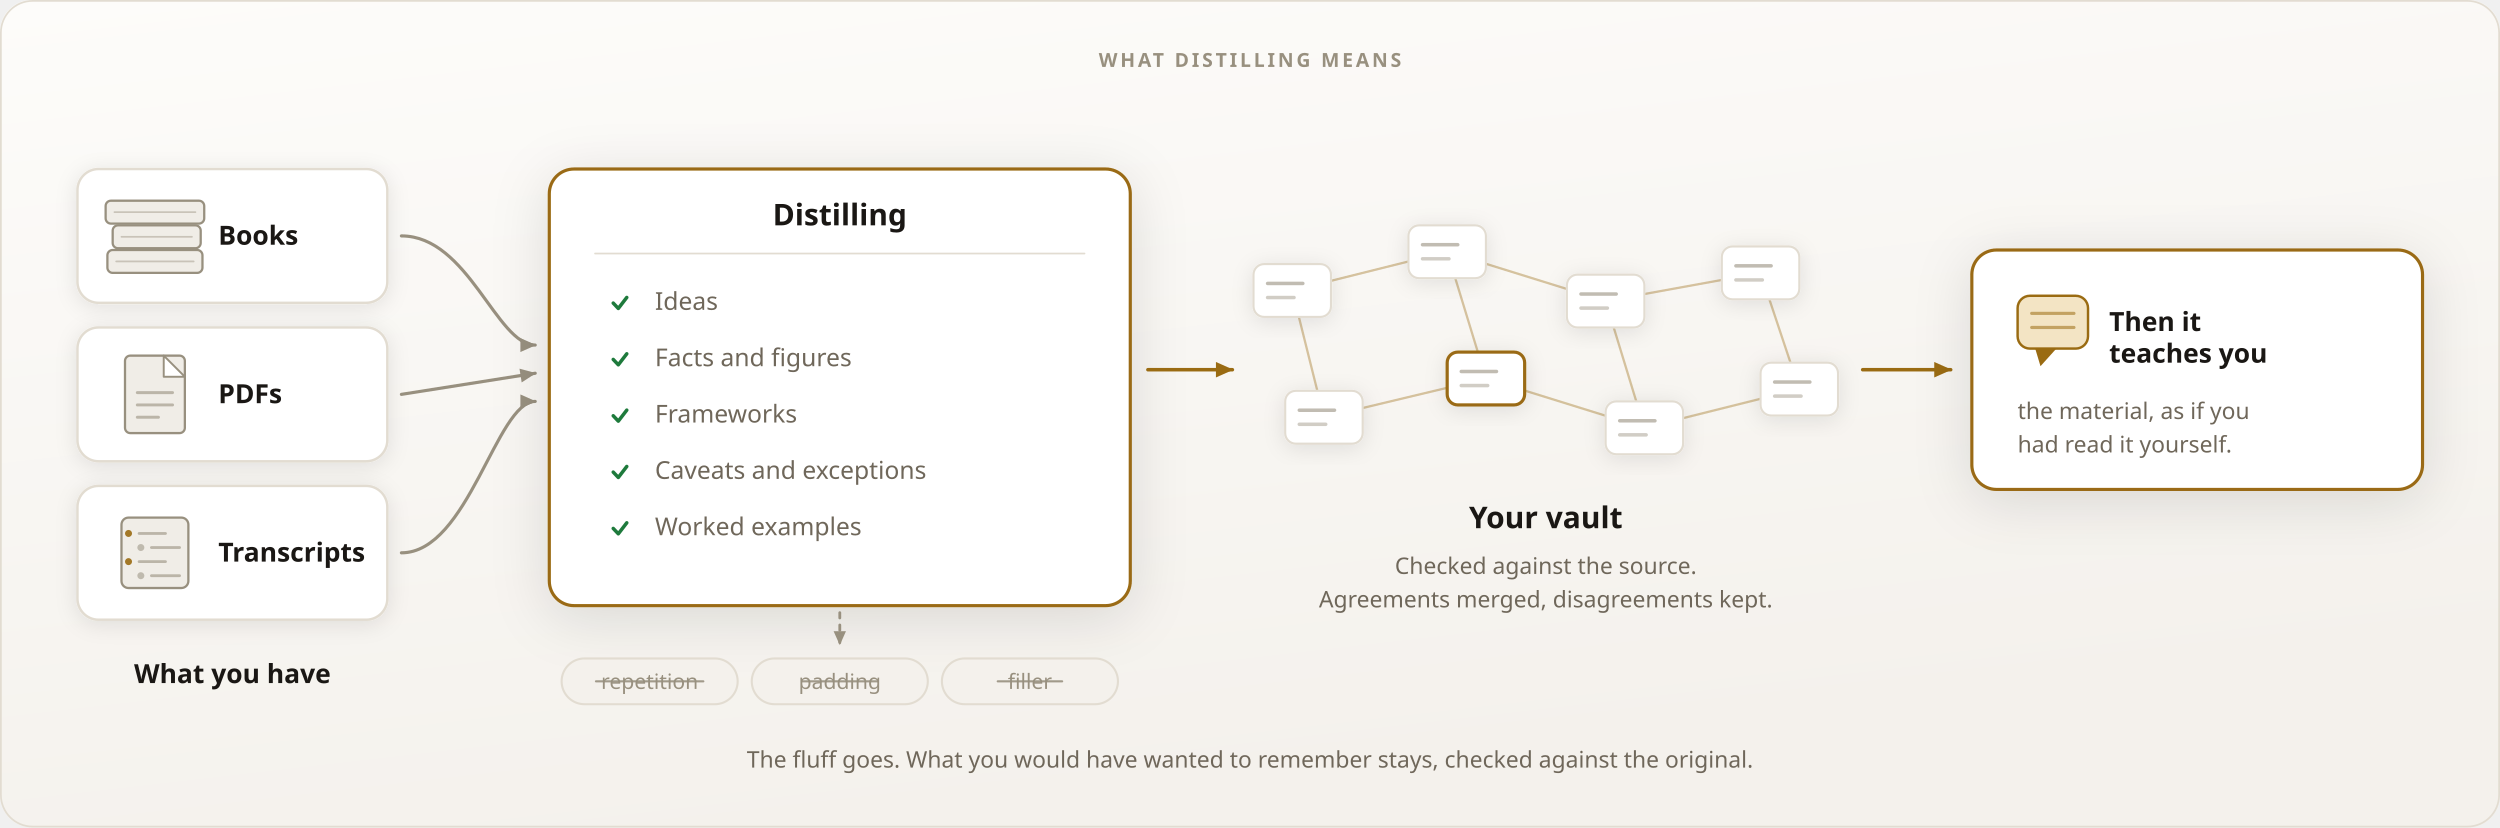
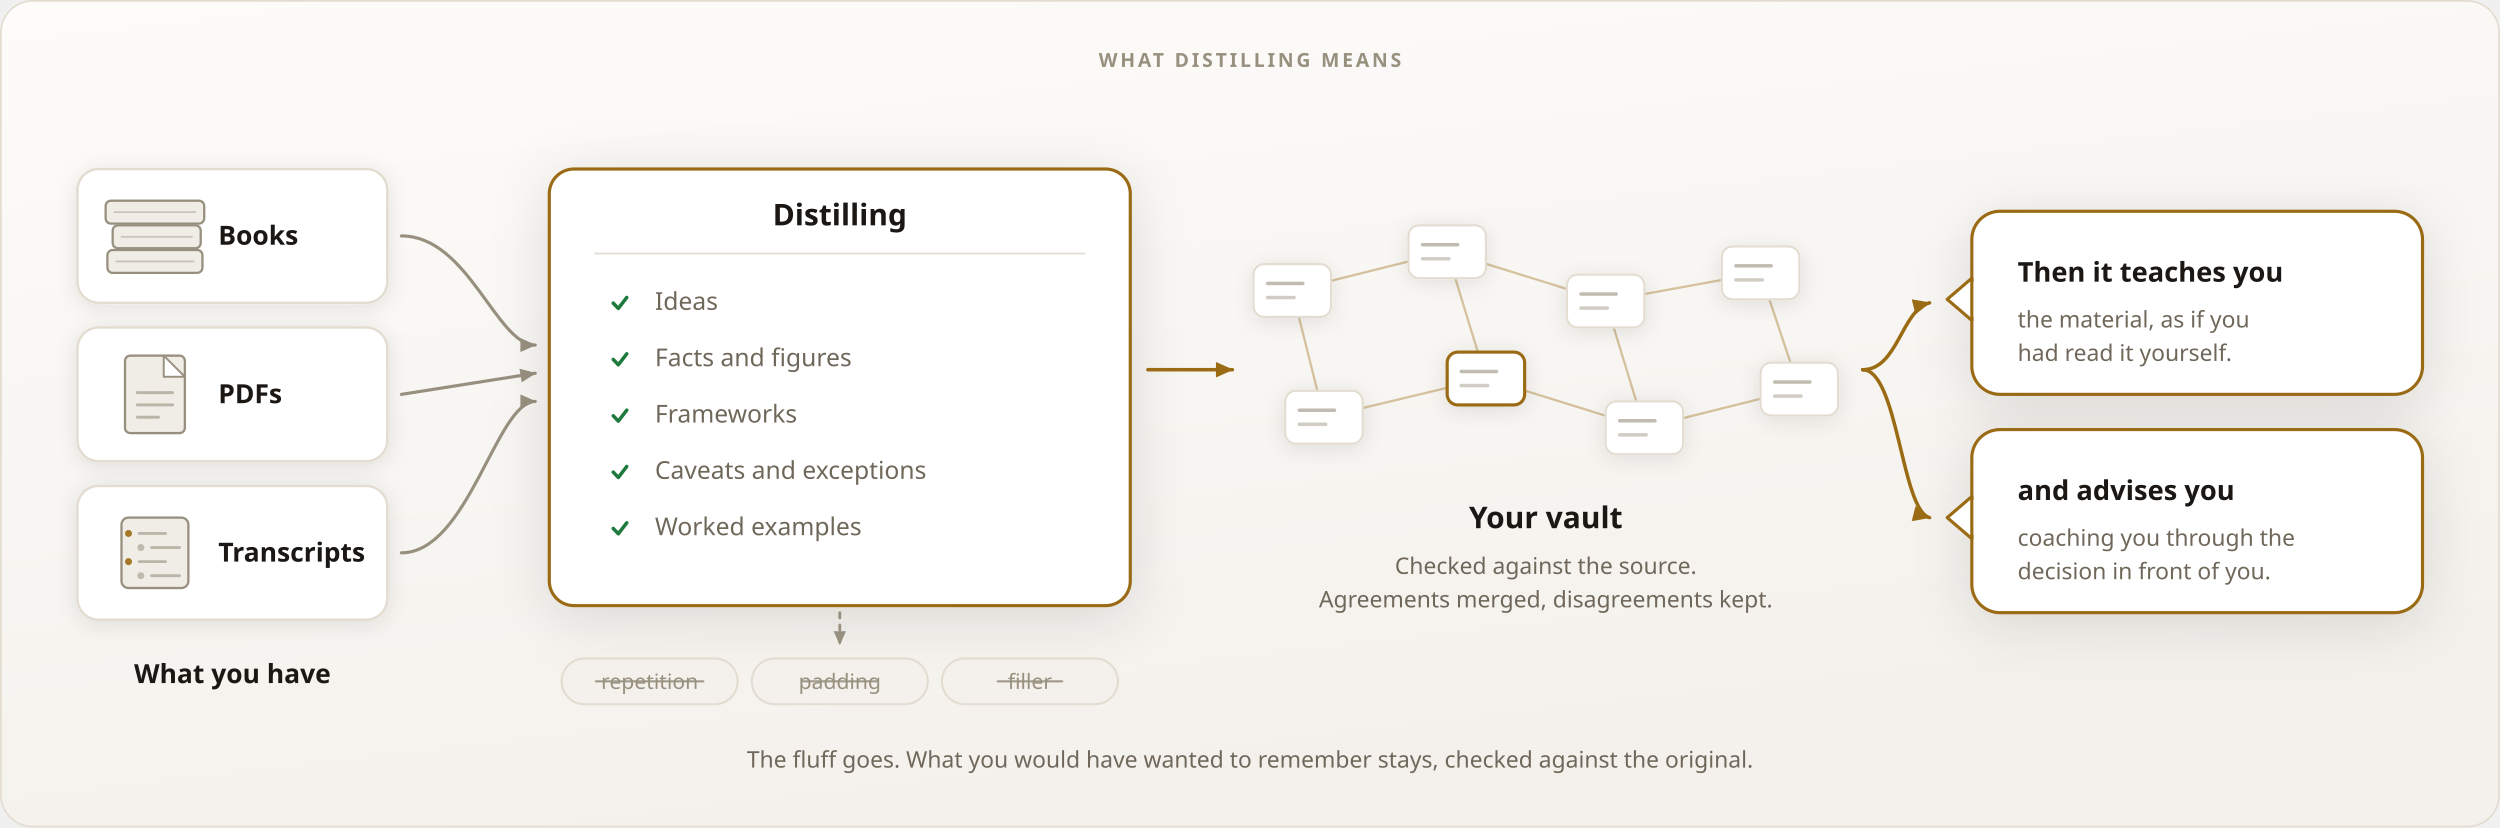
<svg xmlns="http://www.w3.org/2000/svg" viewBox="0 0 1420 470" width="1420" height="470" role="img">
  <defs>
    <linearGradient id="panel" x1="0" y1="0" x2="0.35" y2="1">
      <stop offset="0%" stop-color="#FDFCFA" />
      <stop offset="100%" stop-color="#F4F1EC" />
    </linearGradient>
    <linearGradient id="brass" x1="0" y1="0" x2="0" y2="1">
      <stop offset="0%" stop-color="#D8A548" />
      <stop offset="100%" stop-color="#9A6B12" />
    </linearGradient>
    <linearGradient id="beam" x1="0" y1="0" x2="0" y2="1">
      <stop offset="0%" stop-color="#D8A548" stop-opacity="0" />
      <stop offset="18%" stop-color="#D8A548" stop-opacity="0.85" />
      <stop offset="82%" stop-color="#D8A548" stop-opacity="0.85" />
      <stop offset="100%" stop-color="#D8A548" stop-opacity="0" />
    </linearGradient>
    <linearGradient id="fade-r" x1="0" y1="0" x2="1" y2="0">
      <stop offset="0%" stop-color="#D8D1C4" stop-opacity="0" />
      <stop offset="50%" stop-color="#D8D1C4" stop-opacity="1" />
      <stop offset="100%" stop-color="#D8D1C4" stop-opacity="0" />
    </linearGradient>
    <filter id="soft" x="-40%" y="-40%" width="180%" height="180%">
      <feDropShadow dx="0" dy="2" stdDeviation="6" flood-color="#000" flood-opacity="0.1" />
    </filter>
    <filter id="lift" x="-40%" y="-40%" width="180%" height="180%">
      <feDropShadow dx="0" dy="6" stdDeviation="16" flood-color="#000" flood-opacity="0.12" />
    </filter>
    <filter id="halo" x="-80%" y="-80%" width="260%" height="260%">
      <feGaussianBlur stdDeviation="10" />
    </filter>
    <filter id="halo-sm" x="-80%" y="-80%" width="260%" height="260%">
      <feGaussianBlur stdDeviation="4" />
    </filter>
    <marker id="arw" viewBox="0 0 10 10" refX="8.5" refY="5" markerWidth="5.5" markerHeight="5.5" orient="auto-start-reverse">
      <path d="M0 1 L9 5 L0 9 z" fill="#98907F" />
    </marker>
    <marker id="arw-a" viewBox="0 0 10 10" refX="8.5" refY="5" markerWidth="5.5" markerHeight="5.5" orient="auto-start-reverse">
      <path d="M0 1 L9 5 L0 9 z" fill="#9A6B12" />
    </marker>
    <marker id="arw-no" viewBox="0 0 10 10" refX="8.5" refY="5" markerWidth="5.5" markerHeight="5.5" orient="auto-start-reverse">
      <path d="M0 1 L9 5 L0 9 z" fill="#AE3A33" />
    </marker>
    <marker id="arw-ok" viewBox="0 0 10 10" refX="8.5" refY="5" markerWidth="5.5" markerHeight="5.5" orient="auto-start-reverse">
      <path d="M0 1 L9 5 L0 9 z" fill="#1E7A3C" />
    </marker>
  </defs>
  <rect x="0" y="0" width="1420" height="470" rx="18" fill="url(#panel)" />
  <rect x="0.5" y="0.5" width="1419" height="469" rx="18" fill="none" stroke="#E2DCD1" stroke-width="1" />
  <text x="710.0" y="38" font-family="-apple-system, BlinkMacSystemFont, 'Segoe UI', 'Noto Sans', Helvetica, Arial, sans-serif" font-size="11" font-weight="700" fill="#98907F" text-anchor="middle" letter-spacing="1.6">WHAT DISTILLING MEANS</text>
  <rect x="44" y="96" width="176" height="76" rx="12" fill="#FFFFFF" stroke="#E2DCD1" stroke-width="1.4" filter="url(#soft)" />
  <rect x="61" y="142.0" width="54" height="13" rx="3" fill="#F0EDE7" stroke="#98907F" stroke-width="1.3" />
  <line x1="66" y1="148.5" x2="110" y2="148.5" stroke="#98907F" stroke-width="1" stroke-linecap="round" opacity="0.45" />
  <rect x="64" y="128.0" width="50" height="13" rx="3" fill="#F0EDE7" stroke="#98907F" stroke-width="1.3" />
  <line x1="69" y1="134.5" x2="109" y2="134.5" stroke="#98907F" stroke-width="1" stroke-linecap="round" opacity="0.45" />
  <rect x="60" y="114.0" width="56" height="13" rx="3" fill="#F0EDE7" stroke="#98907F" stroke-width="1.3" />
  <line x1="65" y1="120.5" x2="111" y2="120.5" stroke="#98907F" stroke-width="1" stroke-linecap="round" opacity="0.45" />
  <text x="124" y="139.0" font-family="-apple-system, BlinkMacSystemFont, 'Segoe UI', 'Noto Sans', Helvetica, Arial, sans-serif" font-size="15" font-weight="600" fill="#1A1714">Books</text>
  <rect x="44" y="186" width="176" height="76" rx="12" fill="#FFFFFF" stroke="#E2DCD1" stroke-width="1.4" filter="url(#soft)" />
  <rect x="71" y="202.0" width="34" height="44" rx="3" fill="#F0EDE7" stroke="#98907F" stroke-width="1.3" />
  <path d="M93 202.0 L105 214.0 L93 214.0 z" fill="#FFFFFF" stroke="#98907F" stroke-width="1.1" stroke-linecap="round" stroke-linejoin="round" />
  <line x1="78" y1="223.0" x2="98" y2="223.0" stroke="#98907F" stroke-width="1.7" stroke-linecap="round" opacity="0.6" />
  <line x1="78" y1="230.0" x2="98" y2="230.0" stroke="#98907F" stroke-width="1.7" stroke-linecap="round" opacity="0.6" />
  <line x1="78" y1="237.0" x2="90" y2="237.0" stroke="#98907F" stroke-width="1.7" stroke-linecap="round" opacity="0.6" />
  <text x="124" y="229.0" font-family="-apple-system, BlinkMacSystemFont, 'Segoe UI', 'Noto Sans', Helvetica, Arial, sans-serif" font-size="15" font-weight="600" fill="#1A1714">PDFs</text>
  <rect x="44" y="276" width="176" height="76" rx="12" fill="#FFFFFF" stroke="#E2DCD1" stroke-width="1.4" filter="url(#soft)" />
  <rect x="69" y="294.0" width="38" height="40" rx="4" fill="#F0EDE7" stroke="#98907F" stroke-width="1.3" />
  <circle cx="73" cy="303.0" r="2" fill="#9A6B12" opacity="0.9" />
  <line x1="79" y1="303.0" x2="94" y2="303.0" stroke="#98907F" stroke-width="1.6" stroke-linecap="round" opacity="0.6" />
  <circle cx="80" cy="311.0" r="2" fill="#98907F" opacity="0.55" />
  <line x1="86" y1="311.0" x2="102" y2="311.0" stroke="#98907F" stroke-width="1.6" stroke-linecap="round" opacity="0.6" />
  <circle cx="73" cy="319.0" r="2" fill="#9A6B12" opacity="0.9" />
  <line x1="79" y1="319.0" x2="94" y2="319.0" stroke="#98907F" stroke-width="1.6" stroke-linecap="round" opacity="0.6" />
  <circle cx="80" cy="327.0" r="2" fill="#98907F" opacity="0.55" />
  <line x1="86" y1="327.0" x2="102" y2="327.0" stroke="#98907F" stroke-width="1.6" stroke-linecap="round" opacity="0.6" />
  <text x="124" y="319.0" font-family="-apple-system, BlinkMacSystemFont, 'Segoe UI', 'Noto Sans', Helvetica, Arial, sans-serif" font-size="15" font-weight="600" fill="#1A1714">Transcripts</text>
  <text x="132" y="388" font-family="-apple-system, BlinkMacSystemFont, 'Segoe UI', 'Noto Sans', Helvetica, Arial, sans-serif" font-size="15" font-weight="700" fill="#1A1714" text-anchor="middle">What you have</text>
  <path d="M228 134 C266 134 282 196 304 196" fill="none" stroke="#98907F" stroke-width="1.8" stroke-linecap="round" stroke-linejoin="round" marker-end="url(#arw)" />
  <path d="M228 224 L304 212" fill="none" stroke="#98907F" stroke-width="1.8" stroke-linecap="round" stroke-linejoin="round" marker-end="url(#arw)" />
  <path d="M228 314 C266 314 282 228 304 228" fill="none" stroke="#98907F" stroke-width="1.8" stroke-linecap="round" stroke-linejoin="round" marker-end="url(#arw)" />
  <rect x="312" y="96" width="330" height="248" rx="14" fill="#FFFFFF" stroke="#9A6B12" stroke-width="1.8" filter="url(#lift)" />
  <text x="477.0" y="128" font-family="-apple-system, BlinkMacSystemFont, 'Segoe UI', 'Noto Sans', Helvetica, Arial, sans-serif" font-size="17" font-weight="700" fill="#1A1714" text-anchor="middle">Distilling</text>
  <line x1="338" y1="144" x2="616" y2="144" stroke="#E2DCD1" stroke-width="1" stroke-linecap="round" />
  <path d="M348.32 172.16 L351.2 175.2 L356.0 168.96" fill="none" stroke="#1E7A3C" stroke-width="2" stroke-linecap="round" stroke-linejoin="round" />
  <text x="372" y="176" font-family="-apple-system, BlinkMacSystemFont, 'Segoe UI', 'Noto Sans', Helvetica, Arial, sans-serif" font-size="14" font-weight="400" fill="#6F675A">Ideas</text>
  <path d="M348.32 204.16 L351.2 207.2 L356.0 200.96" fill="none" stroke="#1E7A3C" stroke-width="2" stroke-linecap="round" stroke-linejoin="round" />
  <text x="372" y="208" font-family="-apple-system, BlinkMacSystemFont, 'Segoe UI', 'Noto Sans', Helvetica, Arial, sans-serif" font-size="14" font-weight="400" fill="#6F675A">Facts and figures</text>
  <path d="M348.32 236.16 L351.2 239.2 L356.0 232.96" fill="none" stroke="#1E7A3C" stroke-width="2" stroke-linecap="round" stroke-linejoin="round" />
  <text x="372" y="240" font-family="-apple-system, BlinkMacSystemFont, 'Segoe UI', 'Noto Sans', Helvetica, Arial, sans-serif" font-size="14" font-weight="400" fill="#6F675A">Frameworks</text>
  <path d="M348.32 268.16 L351.2 271.2 L356.0 264.96" fill="none" stroke="#1E7A3C" stroke-width="2" stroke-linecap="round" stroke-linejoin="round" />
  <text x="372" y="272" font-family="-apple-system, BlinkMacSystemFont, 'Segoe UI', 'Noto Sans', Helvetica, Arial, sans-serif" font-size="14" font-weight="400" fill="#6F675A">Caveats and exceptions</text>
  <path d="M348.32 300.16 L351.2 303.2 L356.0 296.96" fill="none" stroke="#1E7A3C" stroke-width="2" stroke-linecap="round" stroke-linejoin="round" />
  <text x="372" y="304" font-family="-apple-system, BlinkMacSystemFont, 'Segoe UI', 'Noto Sans', Helvetica, Arial, sans-serif" font-size="14" font-weight="400" fill="#6F675A">Worked examples</text>
  <path d="M477.0 348 L477.0 366" fill="none" stroke="#98907F" stroke-width="1.6" stroke-linecap="round" stroke-linejoin="round" stroke-dasharray="3 4" marker-end="url(#arw)" />
  <rect x="319.0" y="374" width="100" height="26" rx="13.0" fill="#F4F1EC" stroke="#E2DCD1" stroke-width="1.2" />
  <text x="369.0" y="391.32" font-family="-apple-system, BlinkMacSystemFont, 'Segoe UI', 'Noto Sans', Helvetica, Arial, sans-serif" font-size="12" font-weight="500" fill="#98907F" text-anchor="middle">repetition</text>
  <line x1="338.5" y1="387" x2="399.5" y2="387" stroke="#98907F" stroke-width="1.2" stroke-linecap="round" opacity="0.9" />
  <rect x="427.0" y="374" width="100" height="26" rx="13.0" fill="#F4F1EC" stroke="#E2DCD1" stroke-width="1.2" />
  <text x="477.0" y="391.32" font-family="-apple-system, BlinkMacSystemFont, 'Segoe UI', 'Noto Sans', Helvetica, Arial, sans-serif" font-size="12" font-weight="500" fill="#98907F" text-anchor="middle">padding</text>
  <line x1="455.65" y1="387" x2="498.35" y2="387" stroke="#98907F" stroke-width="1.2" stroke-linecap="round" opacity="0.9" />
  <rect x="535.0" y="374" width="100" height="26" rx="13.0" fill="#F4F1EC" stroke="#E2DCD1" stroke-width="1.2" />
  <text x="585.0" y="391.32" font-family="-apple-system, BlinkMacSystemFont, 'Segoe UI', 'Noto Sans', Helvetica, Arial, sans-serif" font-size="12" font-weight="500" fill="#98907F" text-anchor="middle">filler</text>
  <line x1="566.7" y1="387" x2="603.3" y2="387" stroke="#98907F" stroke-width="1.2" stroke-linecap="round" opacity="0.9" />
  <path d="M652 210 L700 210" fill="none" stroke="#9A6B12" stroke-width="2" stroke-linecap="round" stroke-linejoin="round" marker-end="url(#arw-a)" />
  <line x1="734" y1="165" x2="822" y2="143" stroke="#9A6B12" stroke-width="1.3" stroke-linecap="round" opacity="0.38" />
  <line x1="822" y1="143" x2="912" y2="171" stroke="#9A6B12" stroke-width="1.3" stroke-linecap="round" opacity="0.38" />
  <line x1="912" y1="171" x2="1000" y2="155" stroke="#9A6B12" stroke-width="1.3" stroke-linecap="round" opacity="0.38" />
  <line x1="734" y1="165" x2="752" y2="237" stroke="#9A6B12" stroke-width="1.3" stroke-linecap="round" opacity="0.38" />
  <line x1="822" y1="143" x2="844" y2="215" stroke="#9A6B12" stroke-width="1.3" stroke-linecap="round" opacity="0.38" />
  <line x1="912" y1="171" x2="934" y2="243" stroke="#9A6B12" stroke-width="1.3" stroke-linecap="round" opacity="0.38" />
  <line x1="1000" y1="155" x2="1022" y2="221" stroke="#9A6B12" stroke-width="1.3" stroke-linecap="round" opacity="0.38" />
  <line x1="752" y1="237" x2="844" y2="215" stroke="#9A6B12" stroke-width="1.3" stroke-linecap="round" opacity="0.38" />
  <line x1="844" y1="215" x2="934" y2="243" stroke="#9A6B12" stroke-width="1.3" stroke-linecap="round" opacity="0.38" />
  <line x1="934" y1="243" x2="1022" y2="221" stroke="#9A6B12" stroke-width="1.3" stroke-linecap="round" opacity="0.38" />
  <rect x="712" y="150" width="44" height="30" rx="6" fill="#FFFFFF" stroke="#E2DCD1" stroke-width="1.2" filter="url(#soft)" />
  <line x1="720" y1="161" x2="740" y2="161" stroke="#98907F" stroke-width="2" stroke-linecap="round" opacity="0.6" />
  <line x1="720" y1="169" x2="735" y2="169" stroke="#98907F" stroke-width="2" stroke-linecap="round" opacity="0.45" />
  <rect x="800" y="128" width="44" height="30" rx="6" fill="#FFFFFF" stroke="#E2DCD1" stroke-width="1.2" filter="url(#soft)" />
  <line x1="808" y1="139" x2="828" y2="139" stroke="#98907F" stroke-width="2" stroke-linecap="round" opacity="0.6" />
  <line x1="808" y1="147" x2="823" y2="147" stroke="#98907F" stroke-width="2" stroke-linecap="round" opacity="0.45" />
  <rect x="890" y="156" width="44" height="30" rx="6" fill="#FFFFFF" stroke="#E2DCD1" stroke-width="1.2" filter="url(#soft)" />
  <line x1="898" y1="167" x2="918" y2="167" stroke="#98907F" stroke-width="2" stroke-linecap="round" opacity="0.6" />
  <line x1="898" y1="175" x2="913" y2="175" stroke="#98907F" stroke-width="2" stroke-linecap="round" opacity="0.45" />
  <rect x="978" y="140" width="44" height="30" rx="6" fill="#FFFFFF" stroke="#E2DCD1" stroke-width="1.2" filter="url(#soft)" />
  <line x1="986" y1="151" x2="1006" y2="151" stroke="#98907F" stroke-width="2" stroke-linecap="round" opacity="0.6" />
  <line x1="986" y1="159" x2="1001" y2="159" stroke="#98907F" stroke-width="2" stroke-linecap="round" opacity="0.45" />
  <rect x="730" y="222" width="44" height="30" rx="6" fill="#FFFFFF" stroke="#E2DCD1" stroke-width="1.2" filter="url(#soft)" />
  <line x1="738" y1="233" x2="758" y2="233" stroke="#98907F" stroke-width="2" stroke-linecap="round" opacity="0.6" />
  <line x1="738" y1="241" x2="753" y2="241" stroke="#98907F" stroke-width="2" stroke-linecap="round" opacity="0.45" />
  <rect x="822" y="200" width="44" height="30" rx="6" fill="#FFFFFF" stroke="#9A6B12" stroke-width="1.8" filter="url(#soft)" />
  <line x1="830" y1="211" x2="850" y2="211" stroke="#98907F" stroke-width="2" stroke-linecap="round" opacity="0.6" />
  <line x1="830" y1="219" x2="845" y2="219" stroke="#98907F" stroke-width="2" stroke-linecap="round" opacity="0.45" />
  <rect x="912" y="228" width="44" height="30" rx="6" fill="#FFFFFF" stroke="#E2DCD1" stroke-width="1.2" filter="url(#soft)" />
  <line x1="920" y1="239" x2="940" y2="239" stroke="#98907F" stroke-width="2" stroke-linecap="round" opacity="0.6" />
  <line x1="920" y1="247" x2="935" y2="247" stroke="#98907F" stroke-width="2" stroke-linecap="round" opacity="0.45" />
  <rect x="1000" y="206" width="44" height="30" rx="6" fill="#FFFFFF" stroke="#E2DCD1" stroke-width="1.2" filter="url(#soft)" />
  <line x1="1008" y1="217" x2="1028" y2="217" stroke="#98907F" stroke-width="2" stroke-linecap="round" opacity="0.6" />
  <line x1="1008" y1="225" x2="1023" y2="225" stroke="#98907F" stroke-width="2" stroke-linecap="round" opacity="0.45" />
  <text x="878" y="300" font-family="-apple-system, BlinkMacSystemFont, 'Segoe UI', 'Noto Sans', Helvetica, Arial, sans-serif" font-size="17" font-weight="700" fill="#1A1714" text-anchor="middle">Your vault</text>
  <text x="878" y="326" font-family="-apple-system, BlinkMacSystemFont, 'Segoe UI', 'Noto Sans', Helvetica, Arial, sans-serif" font-size="13" font-weight="400" fill="#6F675A" text-anchor="middle">Checked against the source.</text>
  <text x="878" y="345" font-family="-apple-system, BlinkMacSystemFont, 'Segoe UI', 'Noto Sans', Helvetica, Arial, sans-serif" font-size="13" font-weight="400" fill="#6F675A" text-anchor="middle">Agreements merged, disagreements kept.</text>
-   <path d="M1058 210 L1108 210" fill="none" stroke="#9A6B12" stroke-width="2" stroke-linecap="round" stroke-linejoin="round" marker-end="url(#arw-a)" />
-   <rect x="1120" y="142" width="256" height="136" rx="14" fill="#FFFFFF" stroke="#9A6B12" stroke-width="1.8" filter="url(#lift)" />
-   <rect x="1146" y="168" width="40" height="30" rx="7" fill="#F3E4C4" stroke="#9A6B12" stroke-width="1.4" />
-   <path d="M1156 198 L1159 208 L1168 198 z" fill="#9A6B12" />
-   <line x1="1154" y1="178" x2="1178" y2="178" stroke="#9A6B12" stroke-width="1.8" stroke-linecap="round" opacity="0.55" />
-   <line x1="1154" y1="186" x2="1178" y2="186" stroke="#9A6B12" stroke-width="1.8" stroke-linecap="round" opacity="0.55" />
-   <text x="1198" y="188" font-family="-apple-system, BlinkMacSystemFont, 'Segoe UI', 'Noto Sans', Helvetica, Arial, sans-serif" font-size="15" font-weight="700" fill="#1A1714">Then it</text>
-   <text x="1198" y="206" font-family="-apple-system, BlinkMacSystemFont, 'Segoe UI', 'Noto Sans', Helvetica, Arial, sans-serif" font-size="15" font-weight="700" fill="#1A1714">teaches you</text>
-   <text x="1146" y="238" font-family="-apple-system, BlinkMacSystemFont, 'Segoe UI', 'Noto Sans', Helvetica, Arial, sans-serif" font-size="13" font-weight="400" fill="#6F675A">the material, as if you</text>
-   <text x="1146" y="257" font-family="-apple-system, BlinkMacSystemFont, 'Segoe UI', 'Noto Sans', Helvetica, Arial, sans-serif" font-size="13" font-weight="400" fill="#6F675A">had read it yourself.</text>
+   <path d="M1058 210 C1078 210 1080 176 1096 172" fill="none" stroke="#9A6B12" stroke-width="2" stroke-linecap="round" stroke-linejoin="round" marker-end="url(#arw-a)" />
+   <path d="M1058 210 C1078 210 1080 290 1096 294" fill="none" stroke="#9A6B12" stroke-width="2" stroke-linecap="round" stroke-linejoin="round" marker-end="url(#arw-a)" />
+   <rect x="1120" y="120" width="256" height="104" rx="16" fill="#FFFFFF" stroke="#9A6B12" stroke-width="1.8" filter="url(#lift)" />
+   <path d="M1120 158 L1106 170 L1120 182 z" fill="#FFFFFF" stroke="#9A6B12" stroke-width="1.8" stroke-linecap="round" stroke-linejoin="round" />
+   <rect x="1121" y="160" width="3" height="20" rx="0" fill="#FFFFFF" />
+   <text x="1146" y="160" font-family="-apple-system, BlinkMacSystemFont, 'Segoe UI', 'Noto Sans', Helvetica, Arial, sans-serif" font-size="15.5" font-weight="700" fill="#1A1714">Then it teaches you</text>
+   <text x="1146" y="186" font-family="-apple-system, BlinkMacSystemFont, 'Segoe UI', 'Noto Sans', Helvetica, Arial, sans-serif" font-size="13" font-weight="400" fill="#6F675A">the material, as if you</text>
+   <text x="1146" y="205" font-family="-apple-system, BlinkMacSystemFont, 'Segoe UI', 'Noto Sans', Helvetica, Arial, sans-serif" font-size="13" font-weight="400" fill="#6F675A">had read it yourself.</text>
+   <rect x="1120" y="244" width="256" height="104" rx="16" fill="#FFFFFF" stroke="#9A6B12" stroke-width="1.8" filter="url(#lift)" />
+   <path d="M1120 282 L1106 294 L1120 306 z" fill="#FFFFFF" stroke="#9A6B12" stroke-width="1.8" stroke-linecap="round" stroke-linejoin="round" />
+   <rect x="1121" y="284" width="3" height="20" rx="0" fill="#FFFFFF" />
+   <text x="1146" y="284" font-family="-apple-system, BlinkMacSystemFont, 'Segoe UI', 'Noto Sans', Helvetica, Arial, sans-serif" font-size="15.5" font-weight="700" fill="#1A1714">and advises you</text>
+   <text x="1146" y="310" font-family="-apple-system, BlinkMacSystemFont, 'Segoe UI', 'Noto Sans', Helvetica, Arial, sans-serif" font-size="13" font-weight="400" fill="#6F675A">coaching you through the</text>
+   <text x="1146" y="329" font-family="-apple-system, BlinkMacSystemFont, 'Segoe UI', 'Noto Sans', Helvetica, Arial, sans-serif" font-size="13" font-weight="400" fill="#6F675A">decision in front of you.</text>
  <text x="710.0" y="436" font-family="-apple-system, BlinkMacSystemFont, 'Segoe UI', 'Noto Sans', Helvetica, Arial, sans-serif" font-size="13" font-weight="400" fill="#6F675A" text-anchor="middle">The fluff goes. What you would have wanted to remember stays, checked against the original.</text>
</svg>
